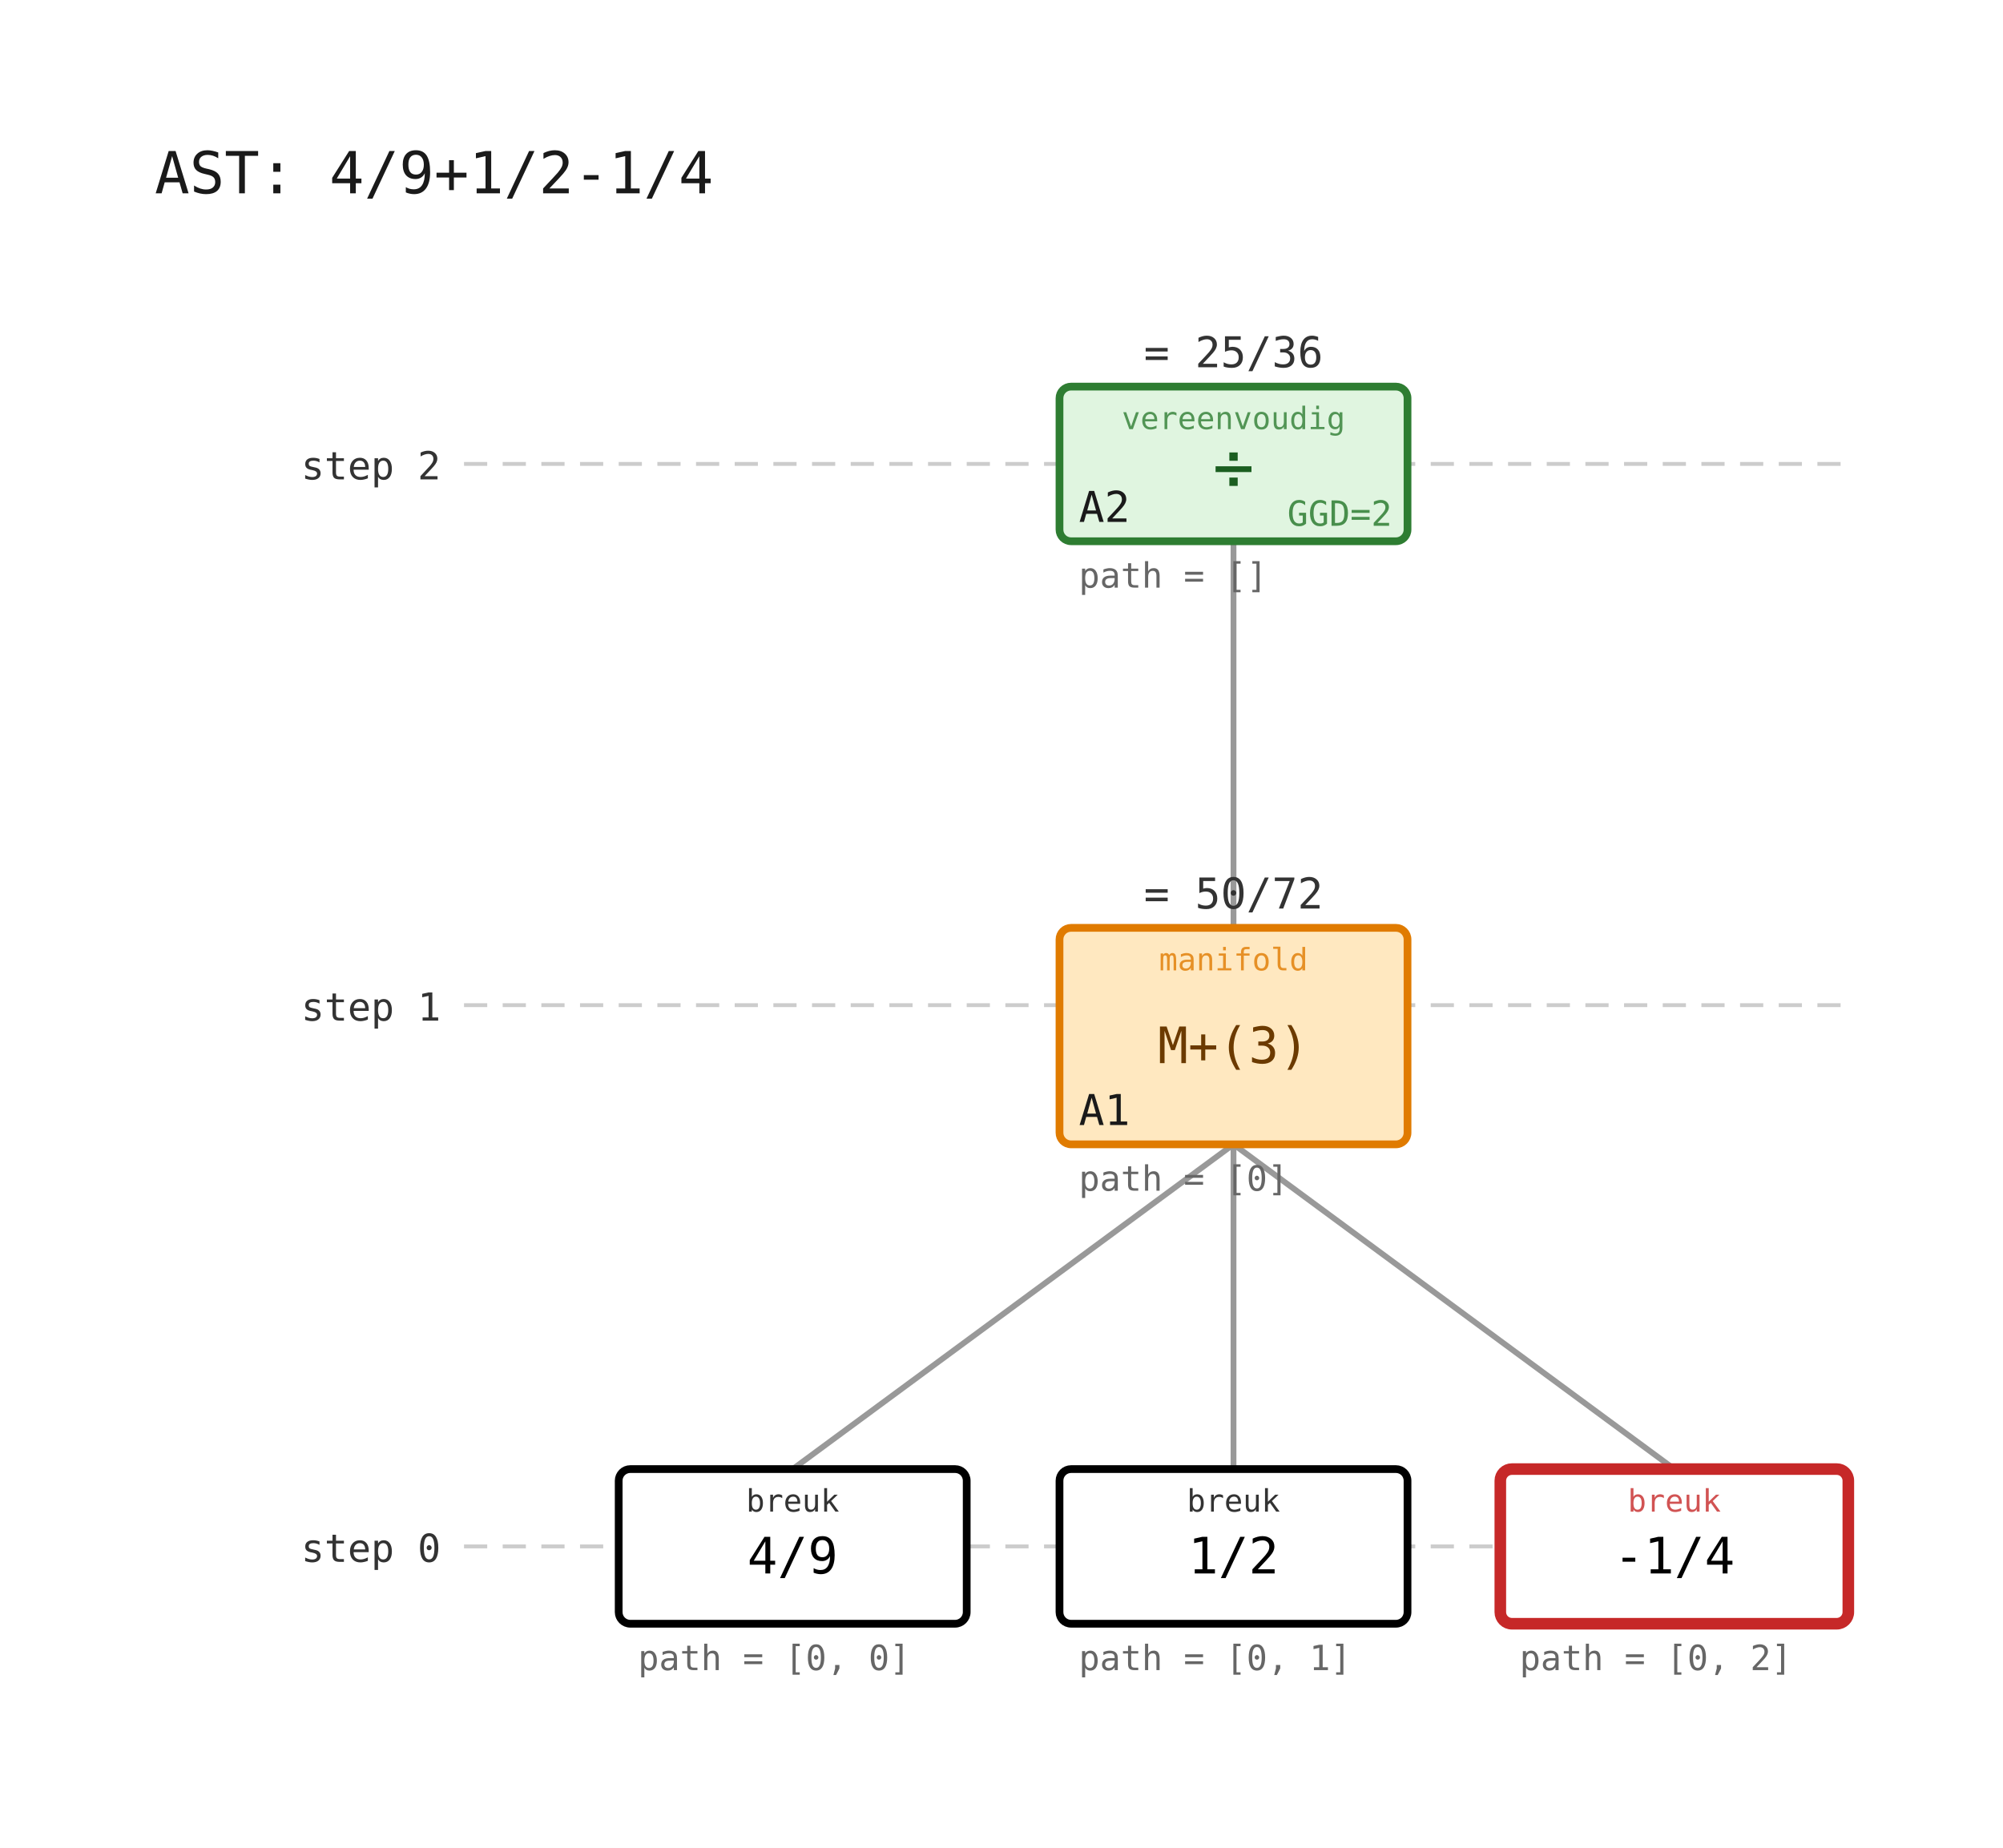
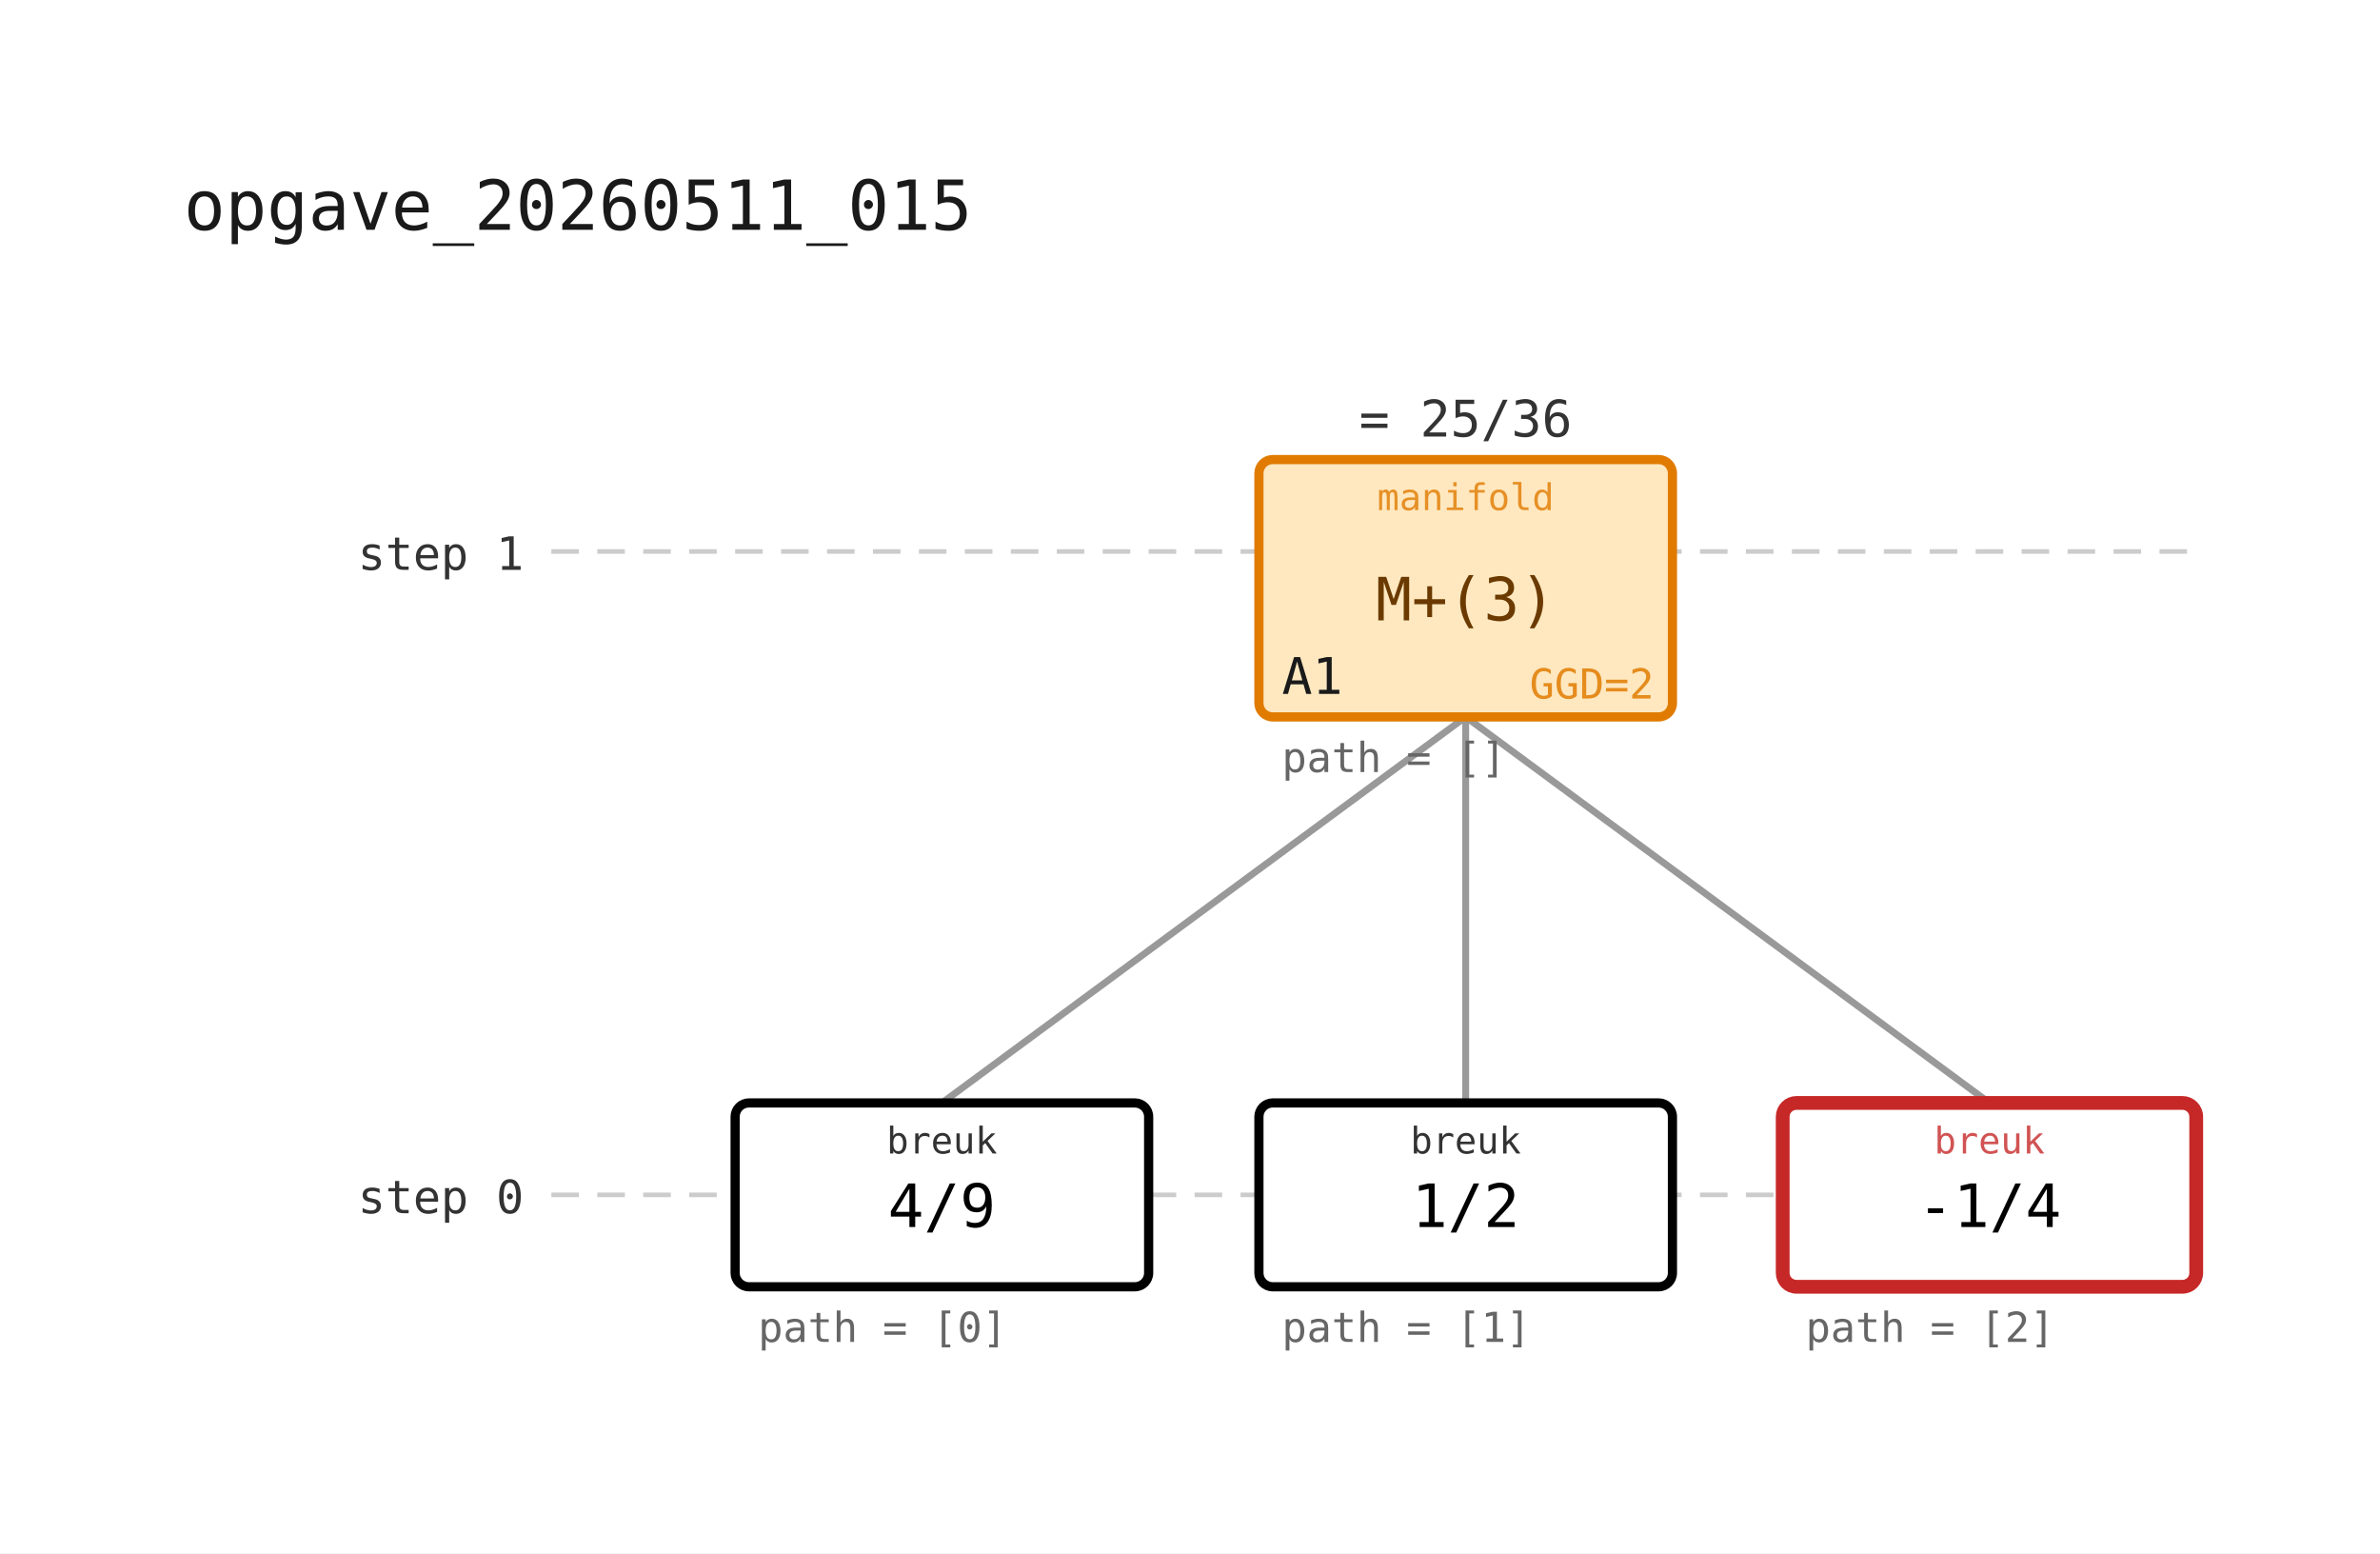
- <svg xmlns="http://www.w3.org/2000/svg" width="518" height="478" viewBox="0 0 518 478">
+ <svg xmlns="http://www.w3.org/2000/svg" width="518" height="338" viewBox="0 0 518 338">
  <rect width="100%" height="100%" fill="#FFFFFF" />
-   <text x="40" y="50" font-family="JetBrains Mono, Consolas, monospace" font-size="15" font-weight="500" fill="#1a1a1a">AST: 4/9+1/2-1/4</text>
-   <line x1="120" y1="400" x2="478" y2="400" stroke="#CCCCCC" stroke-width="1" stroke-dasharray="6,4" />
-   <text x="114" y="404" text-anchor="end" font-family="JetBrains Mono, Consolas, monospace" font-size="10" font-weight="500" fill="#333">step 0</text>
+   <text x="40" y="50" font-family="JetBrains Mono, Consolas, monospace" font-size="15" font-weight="500" fill="#1a1a1a">opgave_20260511_015</text>
  <line x1="120" y1="260" x2="478" y2="260" stroke="#CCCCCC" stroke-width="1" stroke-dasharray="6,4" />
-   <text x="114" y="264" text-anchor="end" font-family="JetBrains Mono, Consolas, monospace" font-size="10" font-weight="500" fill="#333">step 1</text>
+   <text x="114" y="264" text-anchor="end" font-family="JetBrains Mono, Consolas, monospace" font-size="10" font-weight="500" fill="#333">step 0</text>
  <line x1="120" y1="120" x2="478" y2="120" stroke="#CCCCCC" stroke-width="1" stroke-dasharray="6,4" />
-   <text x="114" y="124" text-anchor="end" font-family="JetBrains Mono, Consolas, monospace" font-size="10" font-weight="500" fill="#333">step 2</text>
-   <line x1="319.0" y1="140" x2="319.0" y2="240" stroke="#999" stroke-width="1.5" stroke-dasharray="none" />
-   <rect x="274.0" y="100" width="90" height="40" rx="3" ry="3" fill="#E0F5E0" stroke="#2E7D32" stroke-width="2" />
-   <text x="319.0" y="127.0" text-anchor="middle" font-family="JetBrains Mono, Consolas, monospace" font-size="18" font-weight="500" fill="#1B5E20">÷</text>
-   <text x="360.0" y="136" text-anchor="end" font-family="JetBrains Mono, Consolas, monospace" font-size="9" font-weight="500" fill="#2E7D32" opacity="0.85">GGD=2</text>
-   <text x="319.0" y="111" text-anchor="middle" font-family="JetBrains Mono, Consolas, monospace" font-size="8" fill="#2E7D32" opacity="0.8">vereenvoudig</text>
-   <text x="279.0" y="135" text-anchor="start" font-family="JetBrains Mono, Consolas, monospace" font-size="11" font-weight="500" fill="#1a1a1a">A2</text>
-   <text x="279.0" y="152" text-anchor="start" font-family="JetBrains Mono, Consolas, monospace" font-size="9" font-weight="400" fill="#666">path = []</text>
+   <text x="114" y="124" text-anchor="end" font-family="JetBrains Mono, Consolas, monospace" font-size="10" font-weight="500" fill="#333">step 1</text>
+   <line x1="319.0" y1="156" x2="205.0" y2="240" stroke="#999" stroke-width="1.5" stroke-dasharray="none" />
+   <line x1="319.0" y1="156" x2="319.0" y2="240" stroke="#999" stroke-width="1.5" stroke-dasharray="none" />
+   <line x1="319.0" y1="156" x2="433.0" y2="240" stroke="#999" stroke-width="1.5" stroke-dasharray="none" />
+   <rect x="274.0" y="100" width="90" height="56" rx="3" ry="3" fill="#FFE8C0" stroke="#E07B00" stroke-width="2" />
+   <text x="319.0" y="135.0" text-anchor="middle" font-family="JetBrains Mono, Consolas, monospace" font-size="13" font-weight="500" fill="#6B3A00">M+(3)</text>
+   <text x="360.0" y="152" text-anchor="end" font-family="JetBrains Mono, Consolas, monospace" font-size="9" font-weight="500" fill="#E07B00" opacity="0.85">GGD=2</text>
+   <text x="319.0" y="111" text-anchor="middle" font-family="JetBrains Mono, Consolas, monospace" font-size="8" fill="#E07B00" opacity="0.8">manifold</text>
+   <text x="279.0" y="151" text-anchor="start" font-family="JetBrains Mono, Consolas, monospace" font-size="11" font-weight="500" fill="#1a1a1a">A1</text>
+   <text x="279.0" y="168" text-anchor="start" font-family="JetBrains Mono, Consolas, monospace" font-size="9" font-weight="400" fill="#666">path = []</text>
  <text x="319.0" y="95" text-anchor="middle" font-family="JetBrains Mono, Consolas, monospace" font-size="11" font-weight="400" fill="#333">= 25/36</text>
-   <line x1="319.0" y1="296" x2="205.0" y2="380" stroke="#999" stroke-width="1.5" stroke-dasharray="none" />
-   <line x1="319.0" y1="296" x2="319.0" y2="380" stroke="#999" stroke-width="1.5" stroke-dasharray="none" />
-   <line x1="319.0" y1="296" x2="433.0" y2="380" stroke="#999" stroke-width="1.5" stroke-dasharray="none" />
-   <rect x="274.0" y="240" width="90" height="56" rx="3" ry="3" fill="#FFE8C0" stroke="#E07B00" stroke-width="2" />
-   <text x="319.0" y="275.0" text-anchor="middle" font-family="JetBrains Mono, Consolas, monospace" font-size="13" font-weight="500" fill="#6B3A00">M+(3)</text>
-   <text x="319.0" y="251" text-anchor="middle" font-family="JetBrains Mono, Consolas, monospace" font-size="8" fill="#E07B00" opacity="0.8">manifold</text>
-   <text x="279.0" y="291" text-anchor="start" font-family="JetBrains Mono, Consolas, monospace" font-size="11" font-weight="500" fill="#1a1a1a">A1</text>
-   <text x="279.0" y="308" text-anchor="start" font-family="JetBrains Mono, Consolas, monospace" font-size="9" font-weight="400" fill="#666">path = [0]</text>
-   <text x="319.0" y="235" text-anchor="middle" font-family="JetBrains Mono, Consolas, monospace" font-size="11" font-weight="400" fill="#333">= 50/72</text>
-   <rect x="160.0" y="380" width="90" height="40" rx="3" ry="3" fill="#FFFFFF" stroke="#000000" stroke-width="2" />
-   <text x="205.0" y="407.0" text-anchor="middle" font-family="JetBrains Mono, Consolas, monospace" font-size="13" font-weight="500" fill="#000000">4/9</text>
-   <text x="205.0" y="391" text-anchor="middle" font-family="JetBrains Mono, Consolas, monospace" font-size="8" fill="#000000" opacity="0.8">breuk</text>
-   <text x="165.0" y="432" text-anchor="start" font-family="JetBrains Mono, Consolas, monospace" font-size="9" font-weight="400" fill="#666">path = [0, 0]</text>
-   <rect x="274.0" y="380" width="90" height="40" rx="3" ry="3" fill="#FFFFFF" stroke="#000000" stroke-width="2" />
-   <text x="319.0" y="407.0" text-anchor="middle" font-family="JetBrains Mono, Consolas, monospace" font-size="13" font-weight="500" fill="#000000">1/2</text>
-   <text x="319.0" y="391" text-anchor="middle" font-family="JetBrains Mono, Consolas, monospace" font-size="8" fill="#000000" opacity="0.8">breuk</text>
-   <text x="279.0" y="432" text-anchor="start" font-family="JetBrains Mono, Consolas, monospace" font-size="9" font-weight="400" fill="#666">path = [0, 1]</text>
-   <rect x="388.0" y="380" width="90" height="40" rx="3" ry="3" fill="#FFFFFF" stroke="#C62828" stroke-width="3" />
-   <text x="433.0" y="407.0" text-anchor="middle" font-family="JetBrains Mono, Consolas, monospace" font-size="13" font-weight="500" fill="#000000">-1/4</text>
-   <text x="433.0" y="391" text-anchor="middle" font-family="JetBrains Mono, Consolas, monospace" font-size="8" fill="#C62828" opacity="0.8">breuk</text>
-   <text x="393.0" y="432" text-anchor="start" font-family="JetBrains Mono, Consolas, monospace" font-size="9" font-weight="400" fill="#666">path = [0, 2]</text>
+   <rect x="160.0" y="240" width="90" height="40" rx="3" ry="3" fill="#FFFFFF" stroke="#000000" stroke-width="2" />
+   <text x="205.0" y="267.0" text-anchor="middle" font-family="JetBrains Mono, Consolas, monospace" font-size="13" font-weight="500" fill="#000000">4/9</text>
+   <text x="205.0" y="251" text-anchor="middle" font-family="JetBrains Mono, Consolas, monospace" font-size="8" fill="#000000" opacity="0.8">breuk</text>
+   <text x="165.0" y="292" text-anchor="start" font-family="JetBrains Mono, Consolas, monospace" font-size="9" font-weight="400" fill="#666">path = [0]</text>
+   <rect x="274.0" y="240" width="90" height="40" rx="3" ry="3" fill="#FFFFFF" stroke="#000000" stroke-width="2" />
+   <text x="319.0" y="267.0" text-anchor="middle" font-family="JetBrains Mono, Consolas, monospace" font-size="13" font-weight="500" fill="#000000">1/2</text>
+   <text x="319.0" y="251" text-anchor="middle" font-family="JetBrains Mono, Consolas, monospace" font-size="8" fill="#000000" opacity="0.8">breuk</text>
+   <text x="279.0" y="292" text-anchor="start" font-family="JetBrains Mono, Consolas, monospace" font-size="9" font-weight="400" fill="#666">path = [1]</text>
+   <rect x="388.0" y="240" width="90" height="40" rx="3" ry="3" fill="#FFFFFF" stroke="#C62828" stroke-width="3" />
+   <text x="433.0" y="267.0" text-anchor="middle" font-family="JetBrains Mono, Consolas, monospace" font-size="13" font-weight="500" fill="#000000">-1/4</text>
+   <text x="433.0" y="251" text-anchor="middle" font-family="JetBrains Mono, Consolas, monospace" font-size="8" fill="#C62828" opacity="0.8">breuk</text>
+   <text x="393.0" y="292" text-anchor="start" font-family="JetBrains Mono, Consolas, monospace" font-size="9" font-weight="400" fill="#666">path = [2]</text>
</svg>
